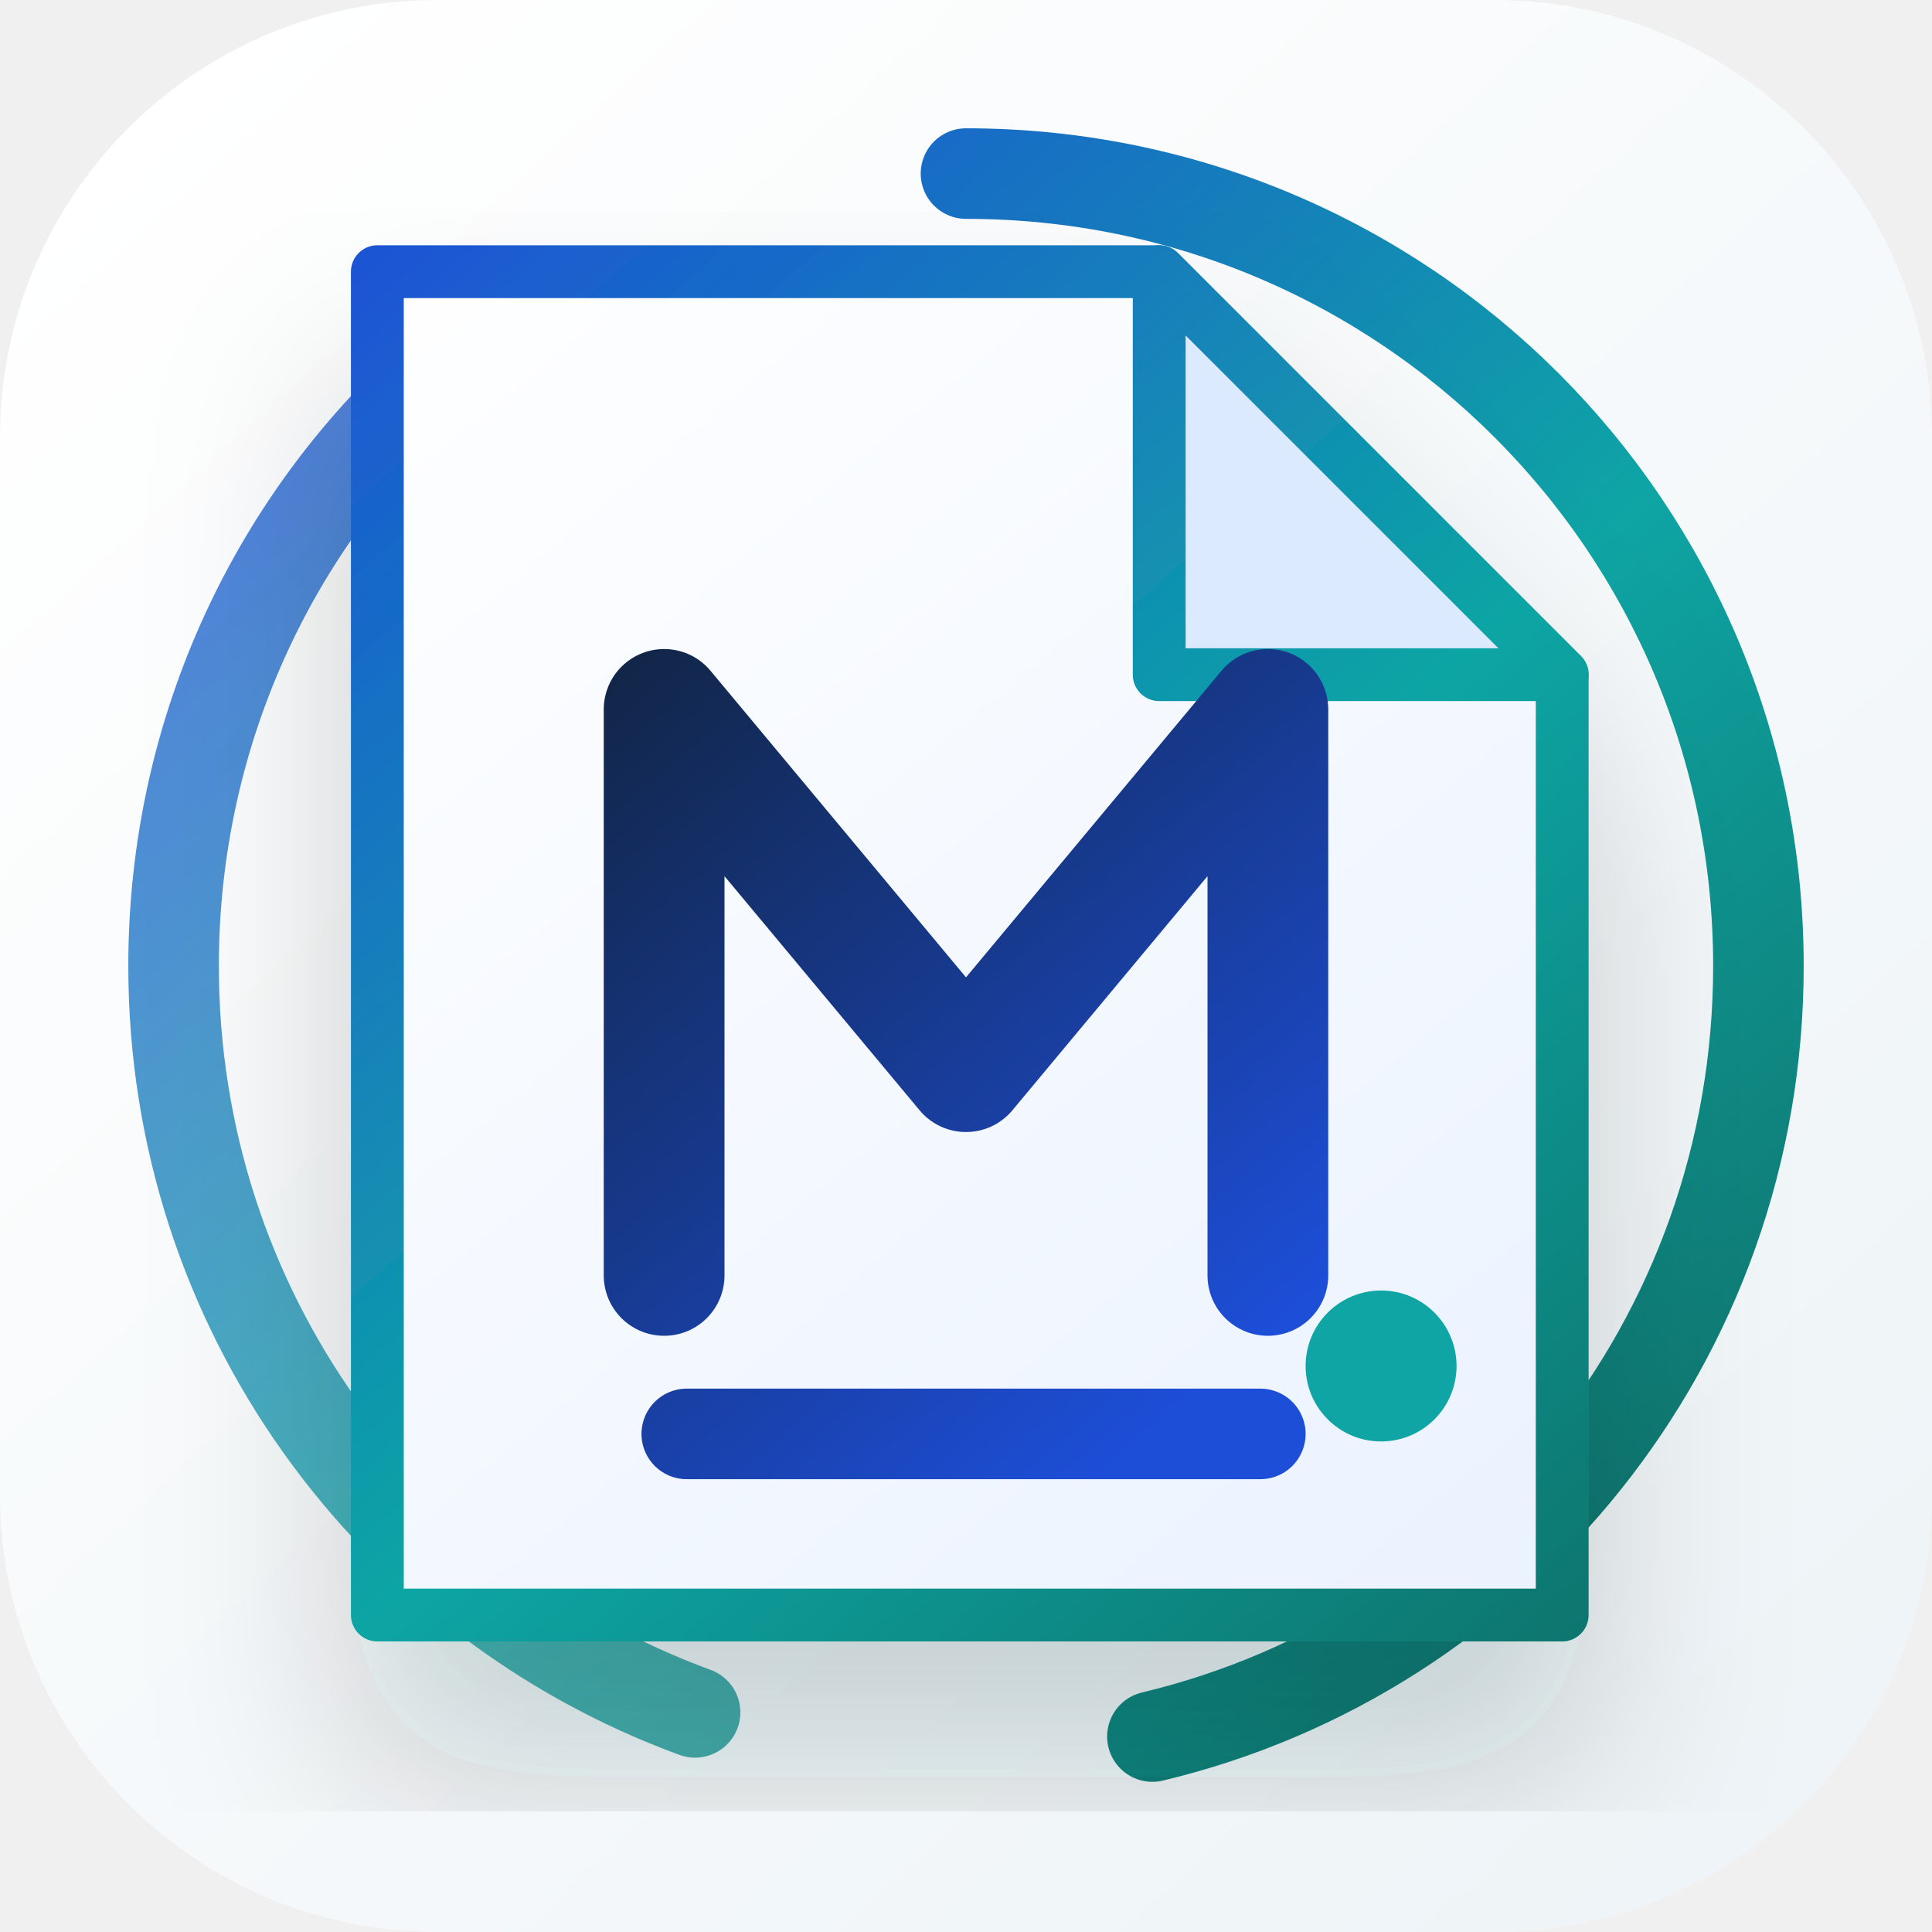
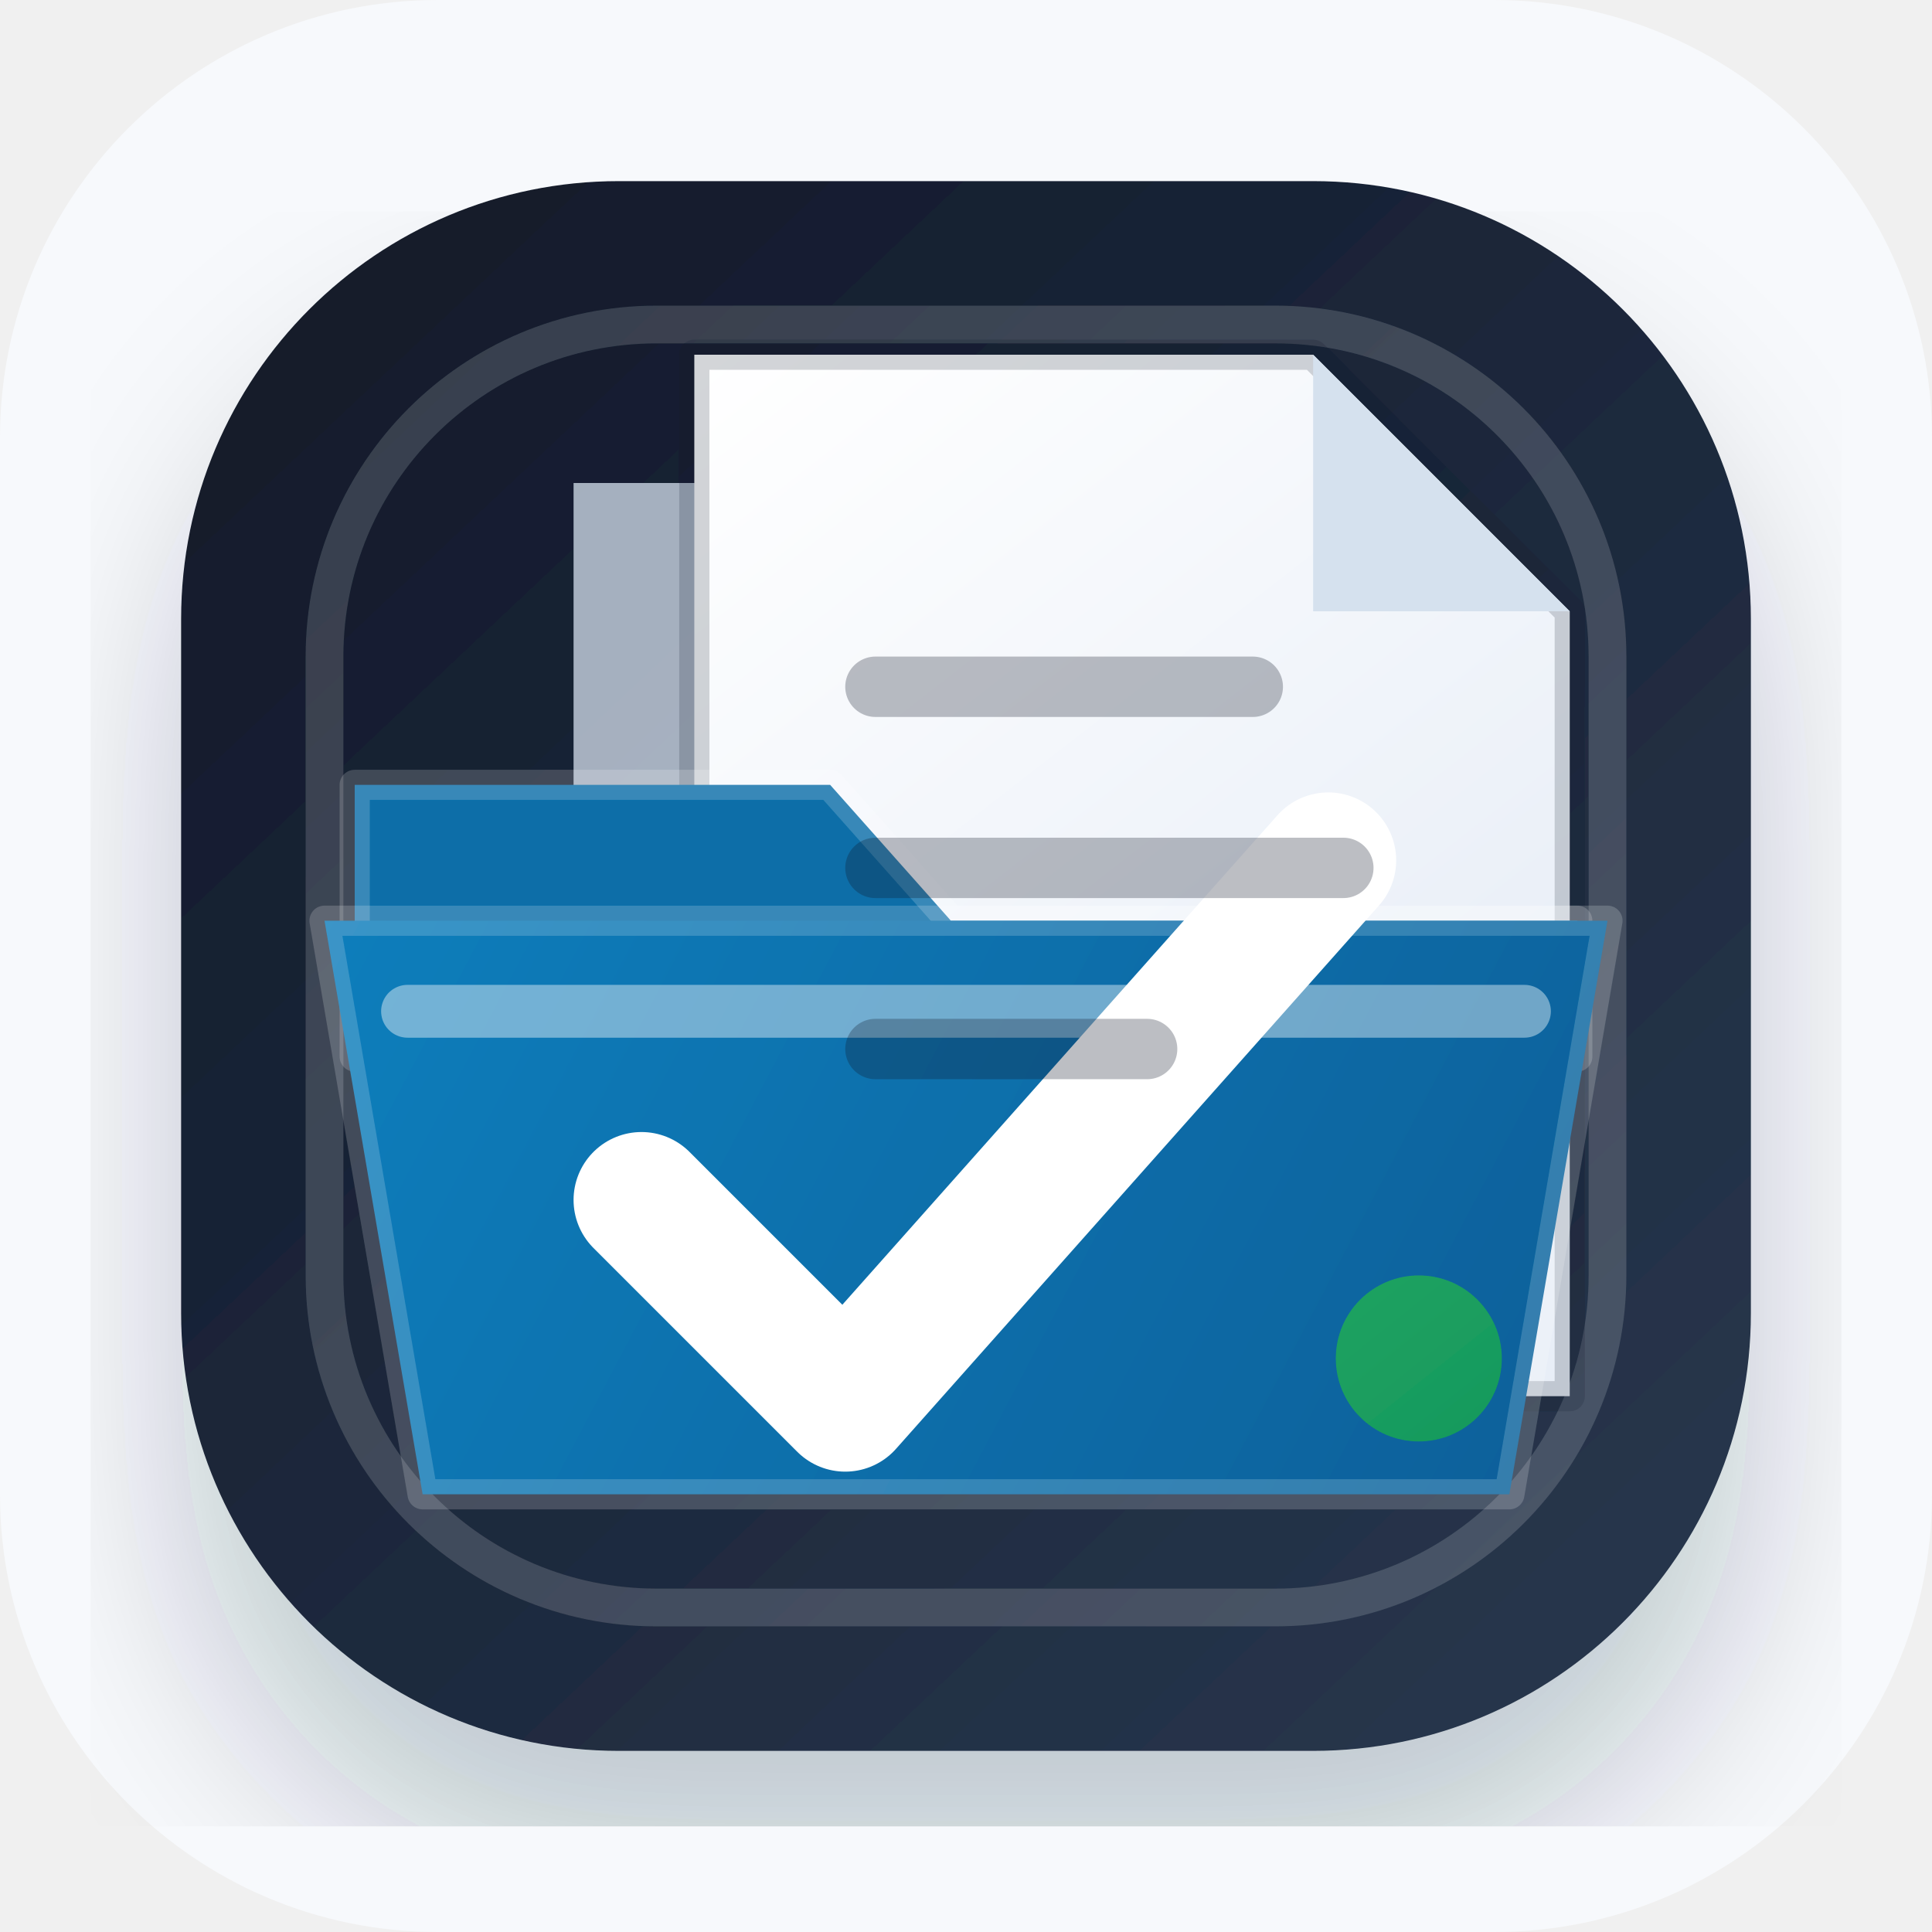
<svg xmlns="http://www.w3.org/2000/svg" viewBox="0 0 256 256" role="img" aria-labelledby="title desc">
  <defs>
-     <linearGradient id="bg" x1="18" y1="12" x2="230" y2="244" gradientUnits="userSpaceOnUse">
+     <linearGradient id="tile" x1="30" y1="24" x2="226" y2="232" gradientUnits="userSpaceOnUse">
+       <stop stop-color="#101828" />
+       <stop offset="1" stop-color="#29384f" />
+     </linearGradient>
+     <linearGradient id="folder" x1="42" y1="107" x2="213" y2="197" gradientUnits="userSpaceOnUse">
+       <stop stop-color="#0f7fbd" />
+       <stop offset="1" stop-color="#075f99" />
+     </linearGradient>
+     <linearGradient id="paper" x1="91" y1="48" x2="178" y2="160" gradientUnits="userSpaceOnUse">
      <stop stop-color="#ffffff" />
-       <stop offset="1" stop-color="#eef4f7" />
+       <stop offset="1" stop-color="#e8eef7" />
    </linearGradient>
-     <linearGradient id="paper" x1="48" y1="31" x2="207" y2="222" gradientUnits="userSpaceOnUse">
-       <stop stop-color="#ffffff" />
-       <stop offset="1" stop-color="#eaf2ff" />
+     <linearGradient id="accent" x1="104" y1="77" x2="200" y2="197" gradientUnits="userSpaceOnUse">
+       <stop stop-color="#51c878" />
+       <stop offset="1" stop-color="#12975b" />
    </linearGradient>
-     <linearGradient id="ink" x1="77" y1="69" x2="169" y2="177" gradientUnits="userSpaceOnUse">
-       <stop stop-color="#102033" />
-       <stop offset="1" stop-color="#1d4ed8" />
-     </linearGradient>
-     <linearGradient id="earth" x1="39" y1="28" x2="207" y2="218" gradientUnits="userSpaceOnUse">
-       <stop stop-color="#1d4ed8" />
-       <stop offset=".58" stop-color="#0ea5a4" />
-       <stop offset="1" stop-color="#0f766e" />
-     </linearGradient>
-     <filter id="shadow" x="16" y="10" width="224" height="230" filterUnits="userSpaceOnUse" color-interpolation-filters="sRGB">
-       <feDropShadow dx="0" dy="18" stdDeviation="13" flood-color="#102033" flood-opacity=".18" />
+     <filter id="shadow" x="12" y="10" width="232" height="232" filterUnits="userSpaceOnUse" color-interpolation-filters="sRGB">
+       <feDropShadow dx="0" dy="18" stdDeviation="13" flood-color="#102033" flood-opacity=".22" />
    </filter>
  </defs>
-   <rect width="256" height="256" rx="58" fill="url(#bg)" />
-   <path d="M128 23c58.1 0 105 46.9 105 105 0 49.7-34.2 91.1-80.3 102.1" fill="none" stroke="url(#earth)" stroke-width="12" stroke-linecap="round" />
-   <path d="M92.1 226.9C51.7 212.1 23 173.5 23 128c0-31.4 13.7-59.8 35.7-79" fill="none" stroke="url(#earth)" stroke-width="12" stroke-linecap="round" opacity=".76" />
+   <rect width="256" height="256" rx="58" fill="#f7f9fc" />
  <g filter="url(#shadow)">
-     <path d="M65 50h91.8L203 96.2V202H65z" fill="#e5eef8" stroke="#102033" stroke-opacity=".18" stroke-width="4" stroke-linejoin="round" />
-     <path d="M50 36h103.6L207 89.4V214H50z" fill="url(#paper)" stroke="url(#earth)" stroke-width="7" stroke-linejoin="round" />
-     <path d="M153.6 36v53.4H207z" fill="#dbeafe" stroke="url(#earth)" stroke-width="7" stroke-linejoin="round" />
+     <rect x="24" y="24" width="208" height="208" rx="58" fill="url(#tile)" />
+     <rect x="43" y="43" width="170" height="170" rx="44" fill="none" stroke="#fff" stroke-opacity=".16" stroke-width="5" />
+     <path d="M76 64h79l31 31v82H76z" fill="#dce8f5" opacity=".72" />
+     <path d="M155 64v31h31z" fill="#b9cbe0" />
+     <path d="M92 47h82l34 34v104H92z" fill="url(#paper)" stroke="#101828" stroke-opacity=".18" stroke-width="4" stroke-linejoin="round" />
+     <path d="M174 47v34h34z" fill="#d5e1ee" />
+     <path d="M47 104h63l16 18h83v18H47z" fill="#0b6ea8" stroke="#fff" stroke-opacity=".18" stroke-width="4" stroke-linejoin="round" />
+     <path d="M43 122h170l-13 76H56z" fill="url(#folder)" stroke="#fff" stroke-opacity=".18" stroke-width="4" stroke-linejoin="round" />
+     <path d="M54 134h148" fill="none" stroke="#fff" stroke-opacity=".42" stroke-width="7" stroke-linecap="round" />
+     <path d="M85 159l27 27 64-72" fill="none" stroke="#fff" stroke-width="18" stroke-linecap="round" stroke-linejoin="round" />
+     <path d="M116 91h50M116 115h62M116 139h36" fill="none" stroke="#101828" stroke-opacity=".28" stroke-width="8" stroke-linecap="round" />
+     <circle cx="188" cy="180" r="11" fill="url(#accent)" />
  </g>
-   <path d="M88 169V94l40 48 40-48v75" fill="none" stroke="url(#ink)" stroke-width="16" stroke-linecap="round" stroke-linejoin="round" />
-   <path d="M91 190h76" fill="none" stroke="url(#ink)" stroke-width="12" stroke-linecap="round" />
-   <circle cx="183" cy="181" r="10" fill="#0ea5a4" />
</svg>
